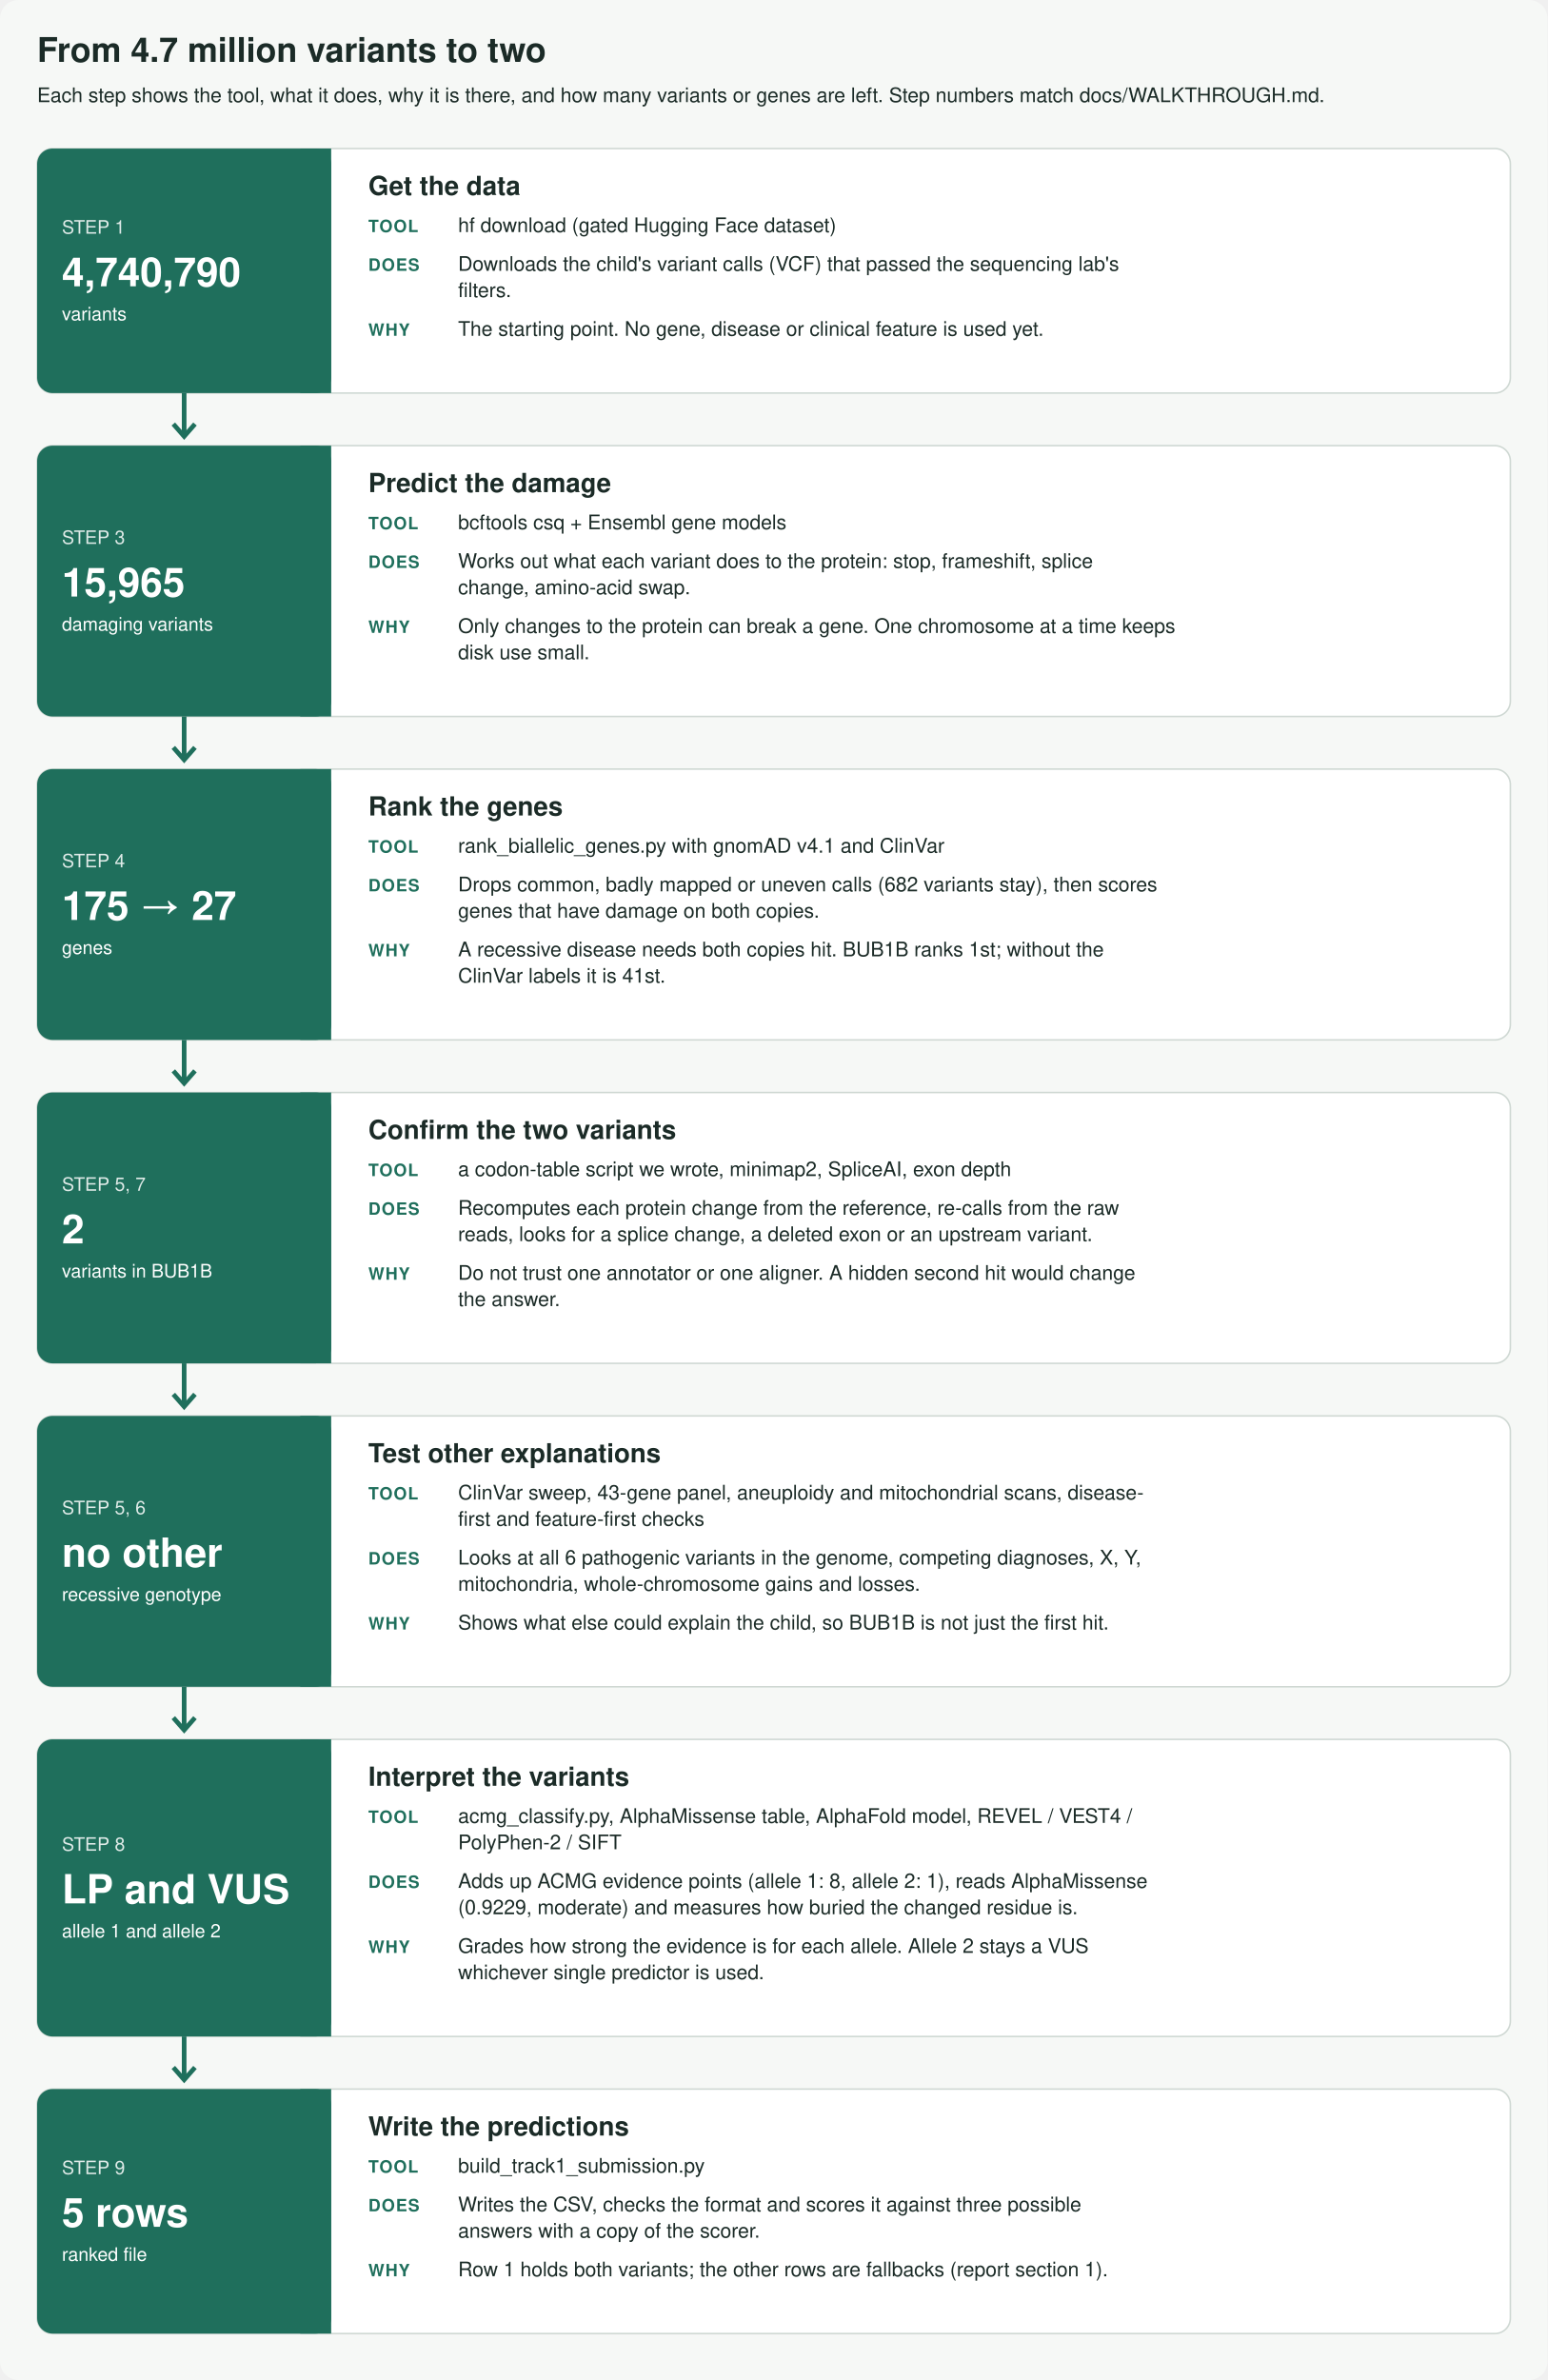
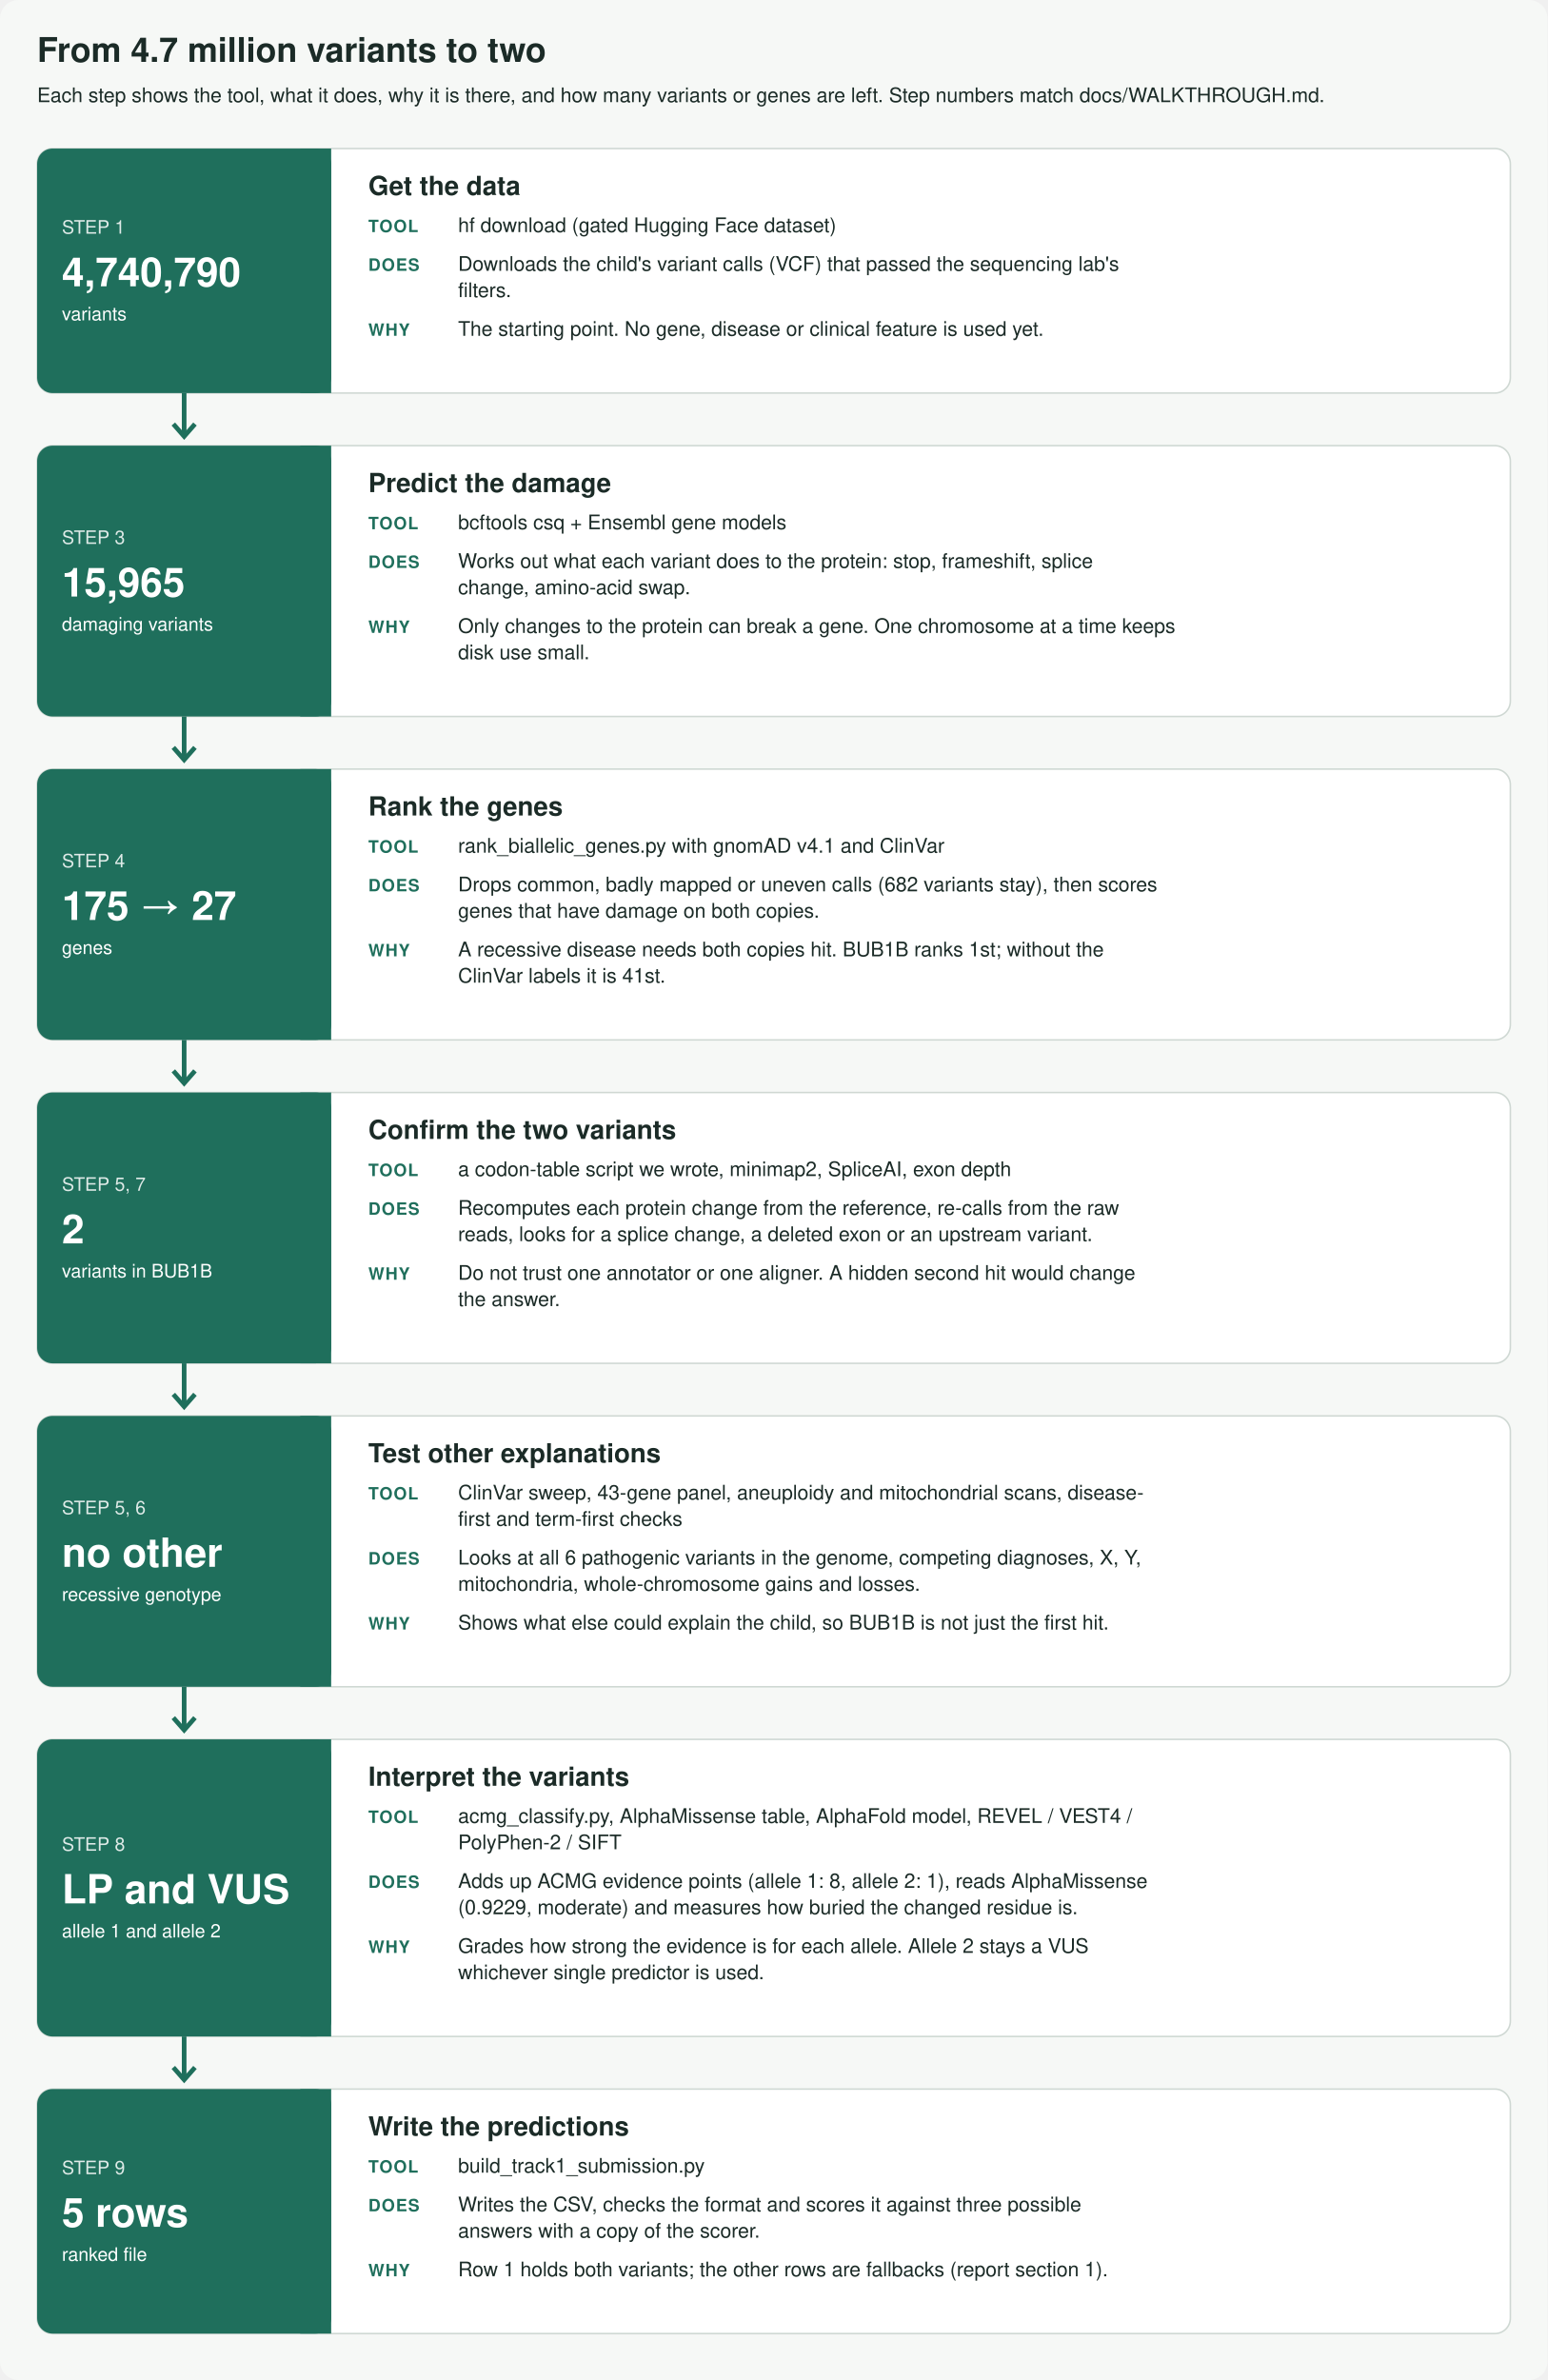
<svg xmlns="http://www.w3.org/2000/svg" viewBox="0 0 1000 1538" width="1000" role="img" aria-label="How the analysis narrows 4.7 million variants to two">
  <style>text{font-family:-apple-system,Segoe UI,Helvetica,Arial,sans-serif;fill:#1b2b27}.h{font-size:17px;font-weight:700}.l{font-size:11px;font-weight:700;fill:#1f6f5c;letter-spacing:.06em}.t{font-size:13px}.big{font-size:26px;font-weight:700;fill:#ffffff}.sm{font-size:12px;fill:#ffffff}</style>
  <rect width="1000" height="1538" rx="12" fill="#f6f8f6" />
  <text x="24" y="40" class="h" style="font-size:22px">From 4.7 million variants to two</text>
  <text x="24" y="66" class="t">Each step shows the tool, what it does, why it is there, and how many variants or genes are left. Step numbers match docs/WALKTHROUGH.md.</text>
  <rect x="24" y="96" width="952" height="158" rx="10" fill="#ffffff" stroke="#cfd8d3" />
  <rect x="24" y="96" width="190" height="158" rx="10" fill="#1f6f5c" />
  <rect x="194" y="96" width="20" height="158" fill="#1f6f5c" />
  <text x="40" y="151.0" class="sm" style="opacity:.85">STEP 1</text>
  <text x="40" y="185.0" class="big">4,740,790</text>
  <text x="40" y="207.0" class="sm">variants</text>
  <text x="238" y="126" class="h">Get the data</text>
  <text x="238" y="150" class="l">TOOL</text>
  <text x="296" y="150" class="t">hf download (gated Hugging Face dataset)</text>
  <text x="238" y="175" class="l">DOES</text>
  <text x="296" y="175" class="t">Downloads the child's variant calls (VCF) that passed the sequencing lab's</text>
  <text x="296" y="192" class="t">filters.</text>
  <text x="238" y="217" class="l">WHY</text>
  <text x="296" y="217" class="t">The starting point. No gene, disease or clinical feature is used yet.</text>
  <path d="M119 254 v26" stroke="#1f6f5c" stroke-width="3" />
  <path d="M112 274 l7 8 l7 -8" fill="none" stroke="#1f6f5c" stroke-width="3" />
  <rect x="24" y="288" width="952" height="175" rx="10" fill="#ffffff" stroke="#cfd8d3" />
  <rect x="24" y="288" width="190" height="175" rx="10" fill="#1f6f5c" />
  <rect x="194" y="288" width="20" height="175" fill="#1f6f5c" />
  <text x="40" y="351.5" class="sm" style="opacity:.85">STEP 3</text>
  <text x="40" y="385.5" class="big">15,965</text>
  <text x="40" y="407.5" class="sm">damaging variants</text>
  <text x="238" y="318" class="h">Predict the damage</text>
  <text x="238" y="342" class="l">TOOL</text>
  <text x="296" y="342" class="t">bcftools csq + Ensembl gene models</text>
  <text x="238" y="367" class="l">DOES</text>
  <text x="296" y="367" class="t">Works out what each variant does to the protein: stop, frameshift, splice</text>
  <text x="296" y="384" class="t">change, amino-acid swap.</text>
  <text x="238" y="409" class="l">WHY</text>
  <text x="296" y="409" class="t">Only changes to the protein can break a gene. One chromosome at a time keeps</text>
  <text x="296" y="426" class="t">disk use small.</text>
  <path d="M119 463 v26" stroke="#1f6f5c" stroke-width="3" />
  <path d="M112 483 l7 8 l7 -8" fill="none" stroke="#1f6f5c" stroke-width="3" />
  <rect x="24" y="497" width="952" height="175" rx="10" fill="#ffffff" stroke="#cfd8d3" />
  <rect x="24" y="497" width="190" height="175" rx="10" fill="#1f6f5c" />
  <rect x="194" y="497" width="20" height="175" fill="#1f6f5c" />
  <text x="40" y="560.5" class="sm" style="opacity:.85">STEP 4</text>
  <text x="40" y="594.5" class="big">175 → 27</text>
  <text x="40" y="616.5" class="sm">genes</text>
  <text x="238" y="527" class="h">Rank the genes</text>
  <text x="238" y="551" class="l">TOOL</text>
  <text x="296" y="551" class="t">rank_biallelic_genes.py with gnomAD v4.1 and ClinVar</text>
  <text x="238" y="576" class="l">DOES</text>
  <text x="296" y="576" class="t">Drops common, badly mapped or uneven calls (682 variants stay), then scores</text>
  <text x="296" y="593" class="t">genes that have damage on both copies.</text>
  <text x="238" y="618" class="l">WHY</text>
  <text x="296" y="618" class="t">A recessive disease needs both copies hit. BUB1B ranks 1st; without the</text>
  <text x="296" y="635" class="t">ClinVar labels it is 41st.</text>
  <path d="M119 672 v26" stroke="#1f6f5c" stroke-width="3" />
  <path d="M112 692 l7 8 l7 -8" fill="none" stroke="#1f6f5c" stroke-width="3" />
  <rect x="24" y="706" width="952" height="175" rx="10" fill="#ffffff" stroke="#cfd8d3" />
  <rect x="24" y="706" width="190" height="175" rx="10" fill="#1f6f5c" />
  <rect x="194" y="706" width="20" height="175" fill="#1f6f5c" />
  <text x="40" y="769.5" class="sm" style="opacity:.85">STEP 5, 7</text>
  <text x="40" y="803.5" class="big">2</text>
  <text x="40" y="825.5" class="sm">variants in BUB1B</text>
  <text x="238" y="736" class="h">Confirm the two variants</text>
  <text x="238" y="760" class="l">TOOL</text>
  <text x="296" y="760" class="t">a codon-table script we wrote, minimap2, SpliceAI, exon depth</text>
  <text x="238" y="785" class="l">DOES</text>
  <text x="296" y="785" class="t">Recomputes each protein change from the reference, re-calls from the raw</text>
  <text x="296" y="802" class="t">reads, looks for a splice change, a deleted exon or an upstream variant.</text>
  <text x="238" y="827" class="l">WHY</text>
  <text x="296" y="827" class="t">Do not trust one annotator or one aligner. A hidden second hit would change</text>
  <text x="296" y="844" class="t">the answer.</text>
  <path d="M119 881 v26" stroke="#1f6f5c" stroke-width="3" />
  <path d="M112 901 l7 8 l7 -8" fill="none" stroke="#1f6f5c" stroke-width="3" />
  <rect x="24" y="915" width="952" height="175" rx="10" fill="#ffffff" stroke="#cfd8d3" />
  <rect x="24" y="915" width="190" height="175" rx="10" fill="#1f6f5c" />
  <rect x="194" y="915" width="20" height="175" fill="#1f6f5c" />
  <text x="40" y="978.5" class="sm" style="opacity:.85">STEP 5, 6</text>
  <text x="40" y="1012.5" class="big">no other</text>
  <text x="40" y="1034.5" class="sm">recessive genotype</text>
  <text x="238" y="945" class="h">Test other explanations</text>
  <text x="238" y="969" class="l">TOOL</text>
  <text x="296" y="969" class="t">ClinVar sweep, 43-gene panel, aneuploidy and mitochondrial scans, disease-</text>
-   <text x="296" y="986" class="t">first and feature-first checks</text>
+   <text x="296" y="986" class="t">first and term-first checks</text>
  <text x="238" y="1011" class="l">DOES</text>
  <text x="296" y="1011" class="t">Looks at all 6 pathogenic variants in the genome, competing diagnoses, X, Y,</text>
  <text x="296" y="1028" class="t">mitochondria, whole-chromosome gains and losses.</text>
  <text x="238" y="1053" class="l">WHY</text>
  <text x="296" y="1053" class="t">Shows what else could explain the child, so BUB1B is not just the first hit.</text>
  <path d="M119 1090 v26" stroke="#1f6f5c" stroke-width="3" />
  <path d="M112 1110 l7 8 l7 -8" fill="none" stroke="#1f6f5c" stroke-width="3" />
  <rect x="24" y="1124" width="952" height="192" rx="10" fill="#ffffff" stroke="#cfd8d3" />
  <rect x="24" y="1124" width="190" height="192" rx="10" fill="#1f6f5c" />
  <rect x="194" y="1124" width="20" height="192" fill="#1f6f5c" />
  <text x="40" y="1196.0" class="sm" style="opacity:.85">STEP 8</text>
  <text x="40" y="1230.0" class="big">LP  and  VUS</text>
  <text x="40" y="1252.0" class="sm">allele 1 and allele 2</text>
  <text x="238" y="1154" class="h">Interpret the variants</text>
  <text x="238" y="1178" class="l">TOOL</text>
  <text x="296" y="1178" class="t">acmg_classify.py, AlphaMissense table, AlphaFold model, REVEL / VEST4 /</text>
  <text x="296" y="1195" class="t">PolyPhen-2 / SIFT</text>
  <text x="238" y="1220" class="l">DOES</text>
  <text x="296" y="1220" class="t">Adds up ACMG evidence points (allele 1: 8, allele 2: 1), reads AlphaMissense</text>
  <text x="296" y="1237" class="t">(0.9229, moderate) and measures how buried the changed residue is.</text>
  <text x="238" y="1262" class="l">WHY</text>
  <text x="296" y="1262" class="t">Grades how strong the evidence is for each allele. Allele 2 stays a VUS</text>
  <text x="296" y="1279" class="t">whichever single predictor is used.</text>
  <path d="M119 1316 v26" stroke="#1f6f5c" stroke-width="3" />
  <path d="M112 1336 l7 8 l7 -8" fill="none" stroke="#1f6f5c" stroke-width="3" />
  <rect x="24" y="1350" width="952" height="158" rx="10" fill="#ffffff" stroke="#cfd8d3" />
  <rect x="24" y="1350" width="190" height="158" rx="10" fill="#1f6f5c" />
  <rect x="194" y="1350" width="20" height="158" fill="#1f6f5c" />
  <text x="40" y="1405.0" class="sm" style="opacity:.85">STEP 9</text>
  <text x="40" y="1439.0" class="big">5 rows</text>
  <text x="40" y="1461.0" class="sm">ranked file</text>
  <text x="238" y="1380" class="h">Write the predictions</text>
  <text x="238" y="1404" class="l">TOOL</text>
  <text x="296" y="1404" class="t">build_track1_submission.py</text>
  <text x="238" y="1429" class="l">DOES</text>
  <text x="296" y="1429" class="t">Writes the CSV, checks the format and scores it against three possible</text>
  <text x="296" y="1446" class="t">answers with a copy of the scorer.</text>
  <text x="238" y="1471" class="l">WHY</text>
  <text x="296" y="1471" class="t">Row 1 holds both variants; the other rows are fallbacks (report section 1).</text>
</svg>
